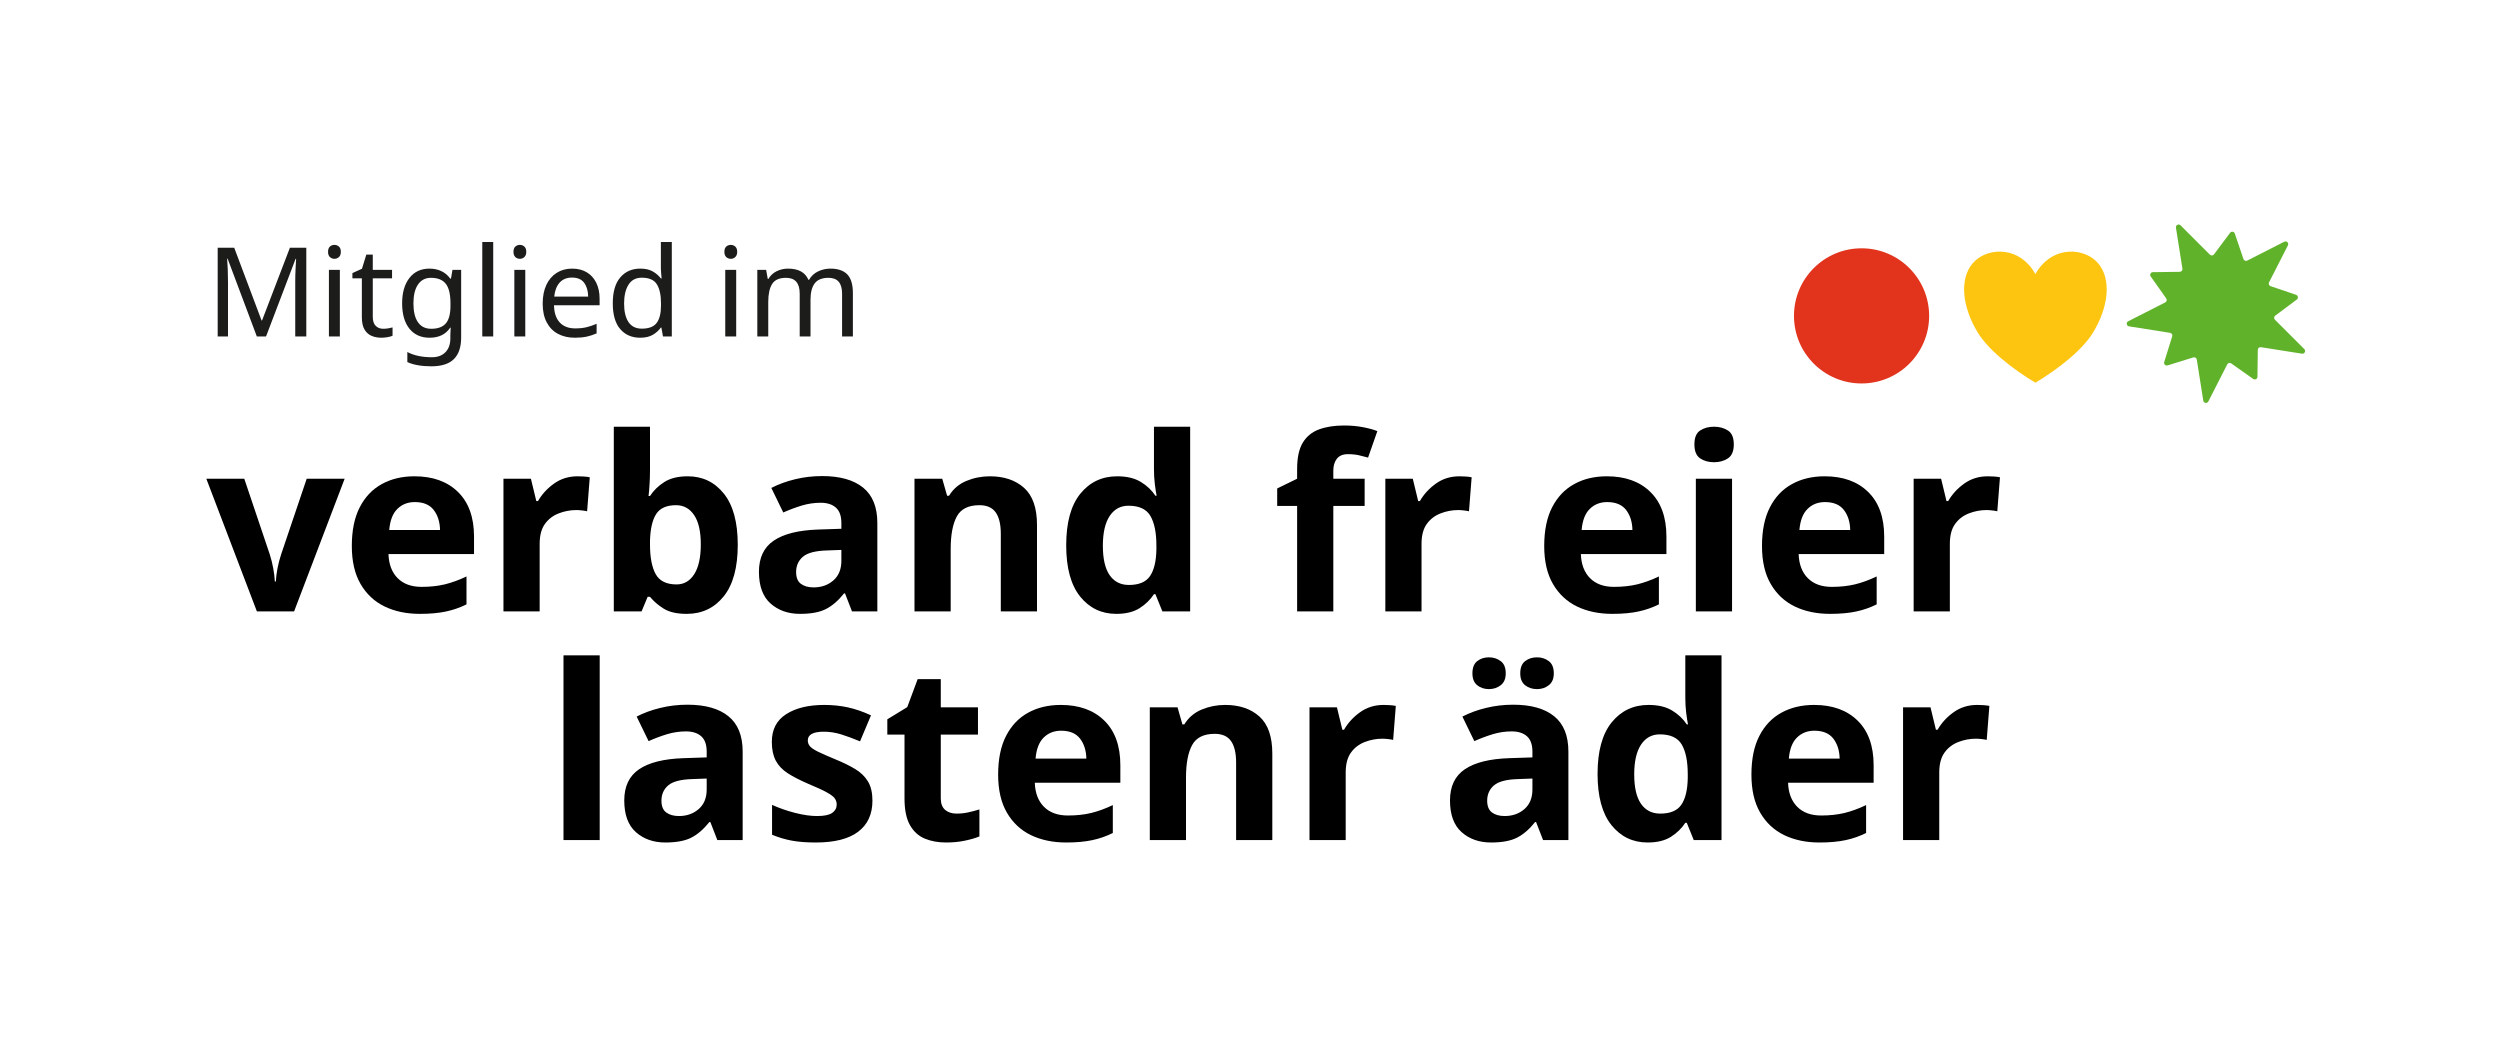
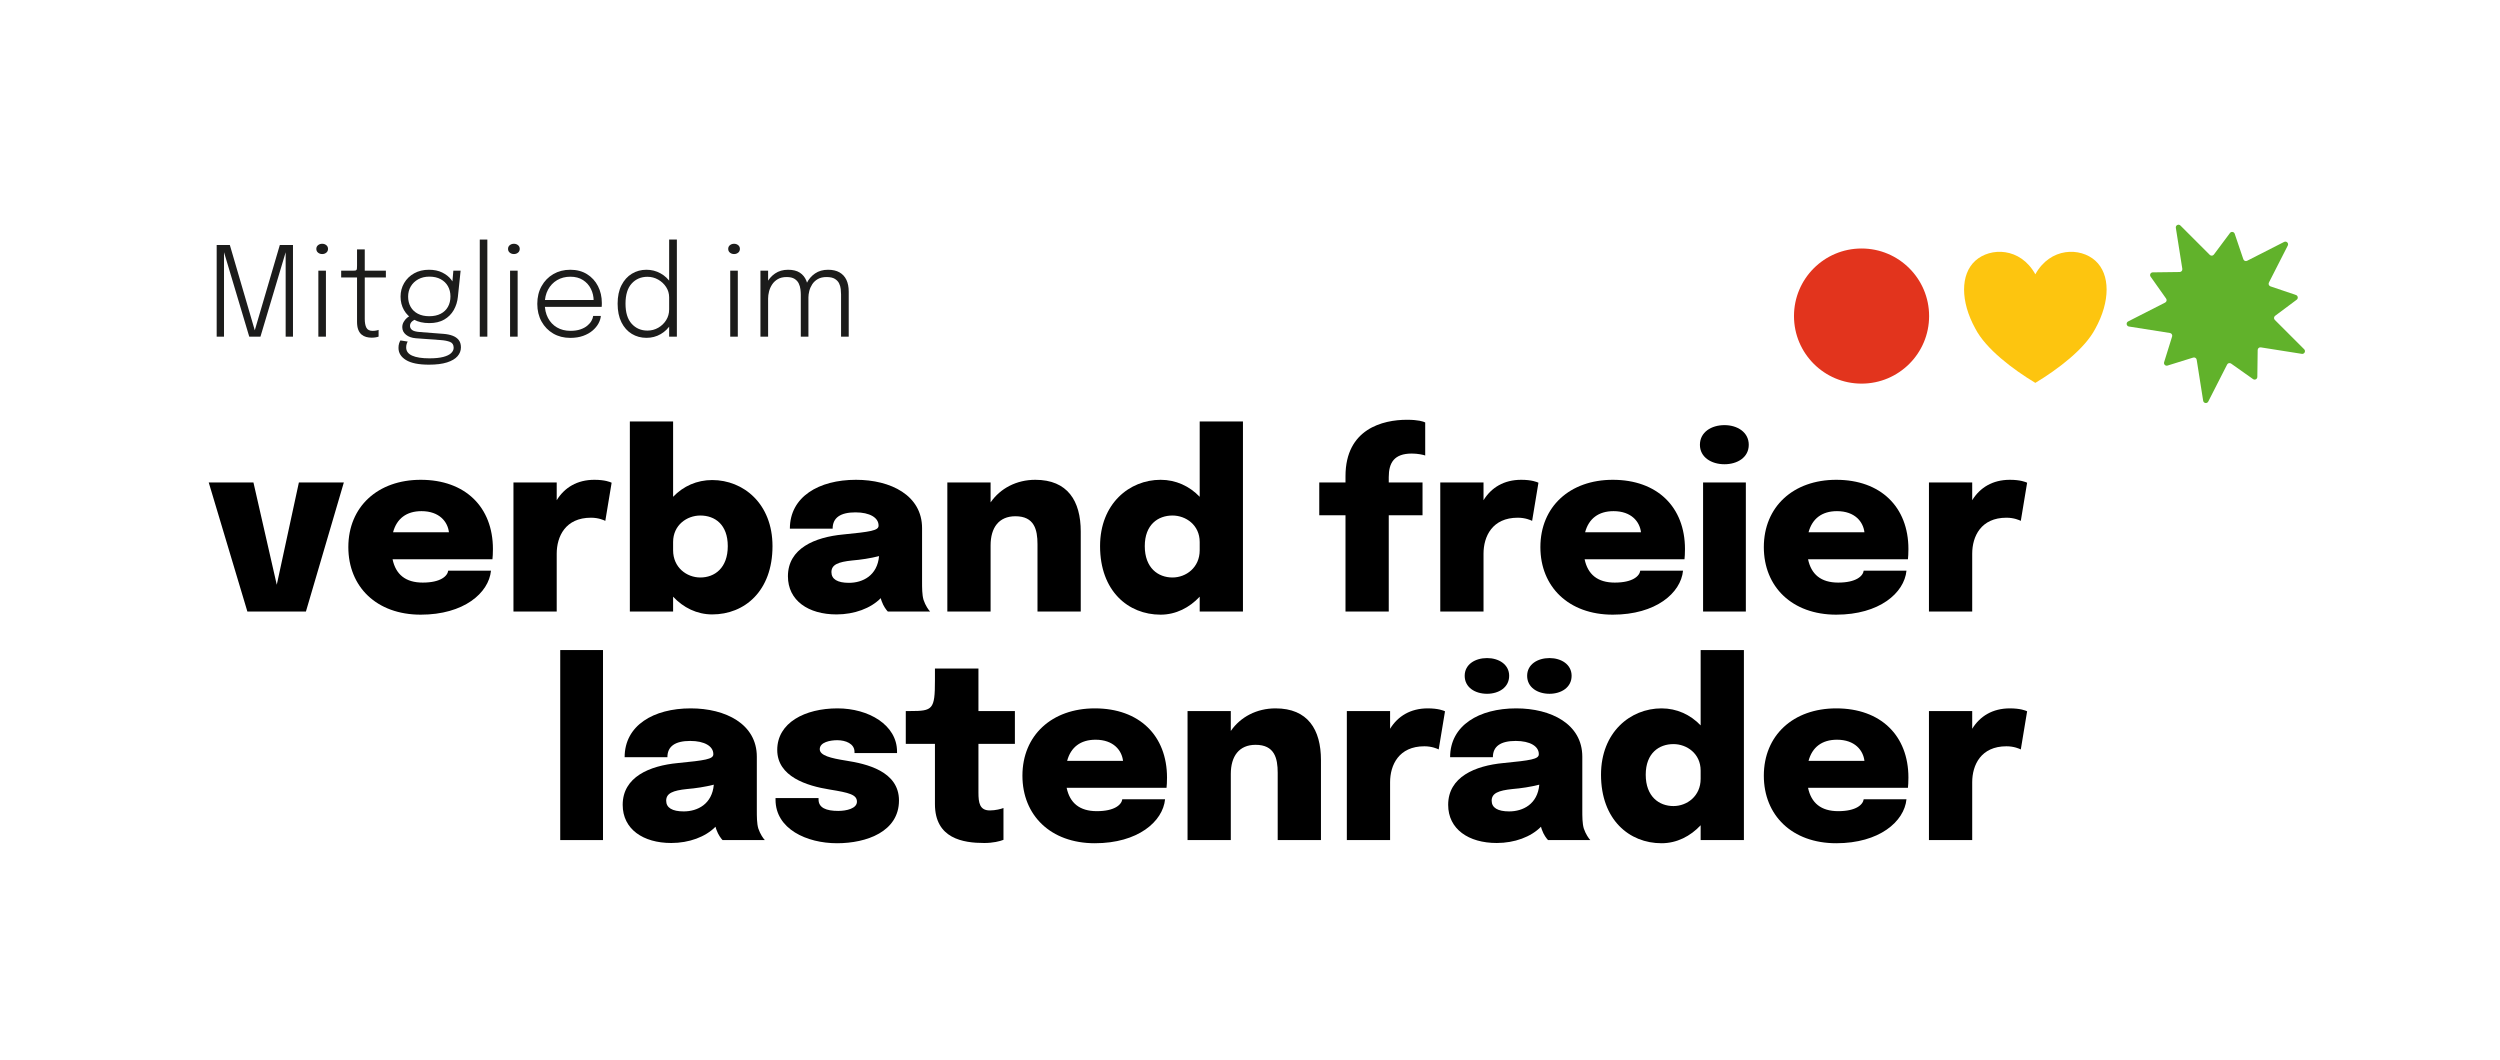
- <svg xmlns="http://www.w3.org/2000/svg" width="100%" height="100%" viewBox="0 0 3461 1466" version="1.1" xml:space="preserve" style="fill-rule:evenodd;clip-rule:evenodd;stroke-linejoin:round;stroke-miterlimit:2;">
-   <rect id="mitglied-verbandfreierlastenräder" x="0.219" y="0.173" width="3460.33" height="1465.83" style="fill:none;" />
-   <g transform="matrix(6.73787,0,0,6.73787,-3294.15,-3564.13)">
-     <text x="531.292px" y="654.595px" style="font-family:'Epilogue-ExtraBold', 'Epilogue';font-weight:800;font-size:49.943px;">v<tspan x="558.936px " y="654.595px ">e</tspan>rband fr<tspan x="803.932px " y="654.595px ">e</tspan>ier</text>
-     <g transform="matrix(49.9432,0,0,49.9432,906.365,701.572)" />
-     <text x="600.788px" y="701.572px" style="font-family:'Epilogue-ExtraBold', 'Epilogue';font-weight:800;font-size:49.943px;">l<tspan x="615.072px 646.736px 674.404px 697.478px " y="701.572px 701.572px 701.572px 701.572px ">aste</tspan>nr<tspan x="784.729px " y="701.572px ">ä</tspan>der</text>
+ <svg xmlns="http://www.w3.org/2000/svg" width="100%" height="100%" viewBox="0 0 3462 1467" version="1.1" xml:space="preserve" style="fill-rule:evenodd;clip-rule:evenodd;stroke-linejoin:round;stroke-miterlimit:2;">
+   <rect id="mitglied-verbandfreierlastenräder" x="0.95" y="0.547" width="3460.33" height="1465.83" style="fill:none;" />
+   <g transform="matrix(6.73787,0,0,6.73787,-3293.42,-3563.76)">
+     <g transform="matrix(49.9432,0,0,49.9432,531.292,654.595)">
+       <path d="M0.564,-0.531l-0.185,-0l-0.091,0.421l-0.096,-0.421l-0.184,-0l0.159,0.531l0.241,-0l0.156,-0.531Z" style="fill-rule:nonzero;" />
+     </g>
+     <g transform="matrix(49.9432,0,0,49.9432,558.936,654.595)">
+       <path d="M0.616,-0.168l-0.176,-0c-0.003,0.022 -0.031,0.049 -0.105,0.049c-0.071,0 -0.111,-0.034 -0.124,-0.096l0.411,0c0.001,-0.008 0.002,-0.024 0.002,-0.042c-0,-0.173 -0.114,-0.285 -0.297,-0.285c-0.177,0 -0.298,0.111 -0.298,0.277c0,0.163 0.116,0.278 0.298,0.278c0.177,-0 0.28,-0.089 0.289,-0.181Zm-0.286,-0.245c0.074,0 0.108,0.044 0.113,0.087l-0.23,-0c0.015,-0.056 0.055,-0.087 0.117,-0.087Z" style="fill-rule:nonzero;" />
+     </g>
+     <g transform="matrix(49.9432,0,0,49.9432,591.524,654.595)">
+       <path d="M0.056,-0l0.178,-0l0,-0.238c0,-0.071 0.036,-0.148 0.141,-0.148c0.031,0 0.053,0.01 0.059,0.013l0.026,-0.157c-0.006,-0.003 -0.028,-0.012 -0.071,-0.012c-0.071,0 -0.123,0.032 -0.155,0.084l0,-0.073l-0.178,-0l-0,0.531Z" style="fill-rule:nonzero;" />
+     </g>
+     <g transform="matrix(49.9432,0,0,49.9432,615.446,654.595)">
+       <path d="M0.056,-0l0.178,-0l0,-0.061c0.042,0.045 0.098,0.073 0.161,0.073c0.133,0 0.248,-0.096 0.248,-0.281c0,-0.175 -0.12,-0.272 -0.248,-0.272c-0.063,-0 -0.119,0.025 -0.161,0.069l0,-0.31l-0.178,0l-0,0.782Zm0.29,-0.395c0.06,-0 0.113,0.037 0.113,0.126c0,0.09 -0.054,0.129 -0.113,0.129c-0.056,0 -0.112,-0.041 -0.112,-0.112l0,-0.034c0,-0.07 0.057,-0.109 0.112,-0.109Z" style="fill-rule:nonzero;" />
+     </g>
+     <g transform="matrix(49.9432,0,0,49.9432,649.033,654.595)">
+       <path d="M0.234,0.012c0.073,-0 0.141,-0.025 0.182,-0.067c0.001,0.004 0.002,0.008 0.004,0.013c0.007,0.02 0.019,0.036 0.025,0.042l0.174,0c-0.006,-0.006 -0.019,-0.024 -0.027,-0.048c-0.006,-0.021 -0.006,-0.048 -0.006,-0.077l-0,-0.218c-0,-0.135 -0.129,-0.199 -0.272,-0.199c-0.153,0 -0.272,0.07 -0.272,0.201l0.176,0c0,-0.045 0.032,-0.067 0.094,-0.067c0.059,-0 0.095,0.022 0.095,0.054l-0,0.001c-0,0.02 -0.034,0.025 -0.146,0.036c-0.116,0.011 -0.227,0.057 -0.227,0.172c0,0.1 0.084,0.157 0.2,0.157Zm0.051,-0.13c-0.047,-0 -0.072,-0.015 -0.072,-0.044c0,-0.031 0.028,-0.042 0.085,-0.048c0.036,-0.003 0.076,-0.009 0.111,-0.018c-0.007,0.08 -0.067,0.11 -0.124,0.11Z" style="fill-rule:nonzero;" />
+     </g>
+     <g transform="matrix(49.9432,0,0,49.9432,680.697,654.595)">
+       <path d="M0.056,-0l0.178,-0l-0,-0.272c-0,-0.073 0.034,-0.12 0.102,-0.12c0.078,-0 0.091,0.055 0.091,0.115l0,0.277l0.178,-0l0,-0.329c0,-0.126 -0.054,-0.213 -0.187,-0.213c-0.077,0 -0.144,0.035 -0.184,0.093l-0,-0.082l-0.178,-0l-0,0.531Z" style="fill-rule:nonzero;" />
+     </g>
+     <g transform="matrix(49.9432,0,0,49.9432,713.435,654.595)">
+       <path d="M0.278,0.013c0.063,-0 0.119,-0.029 0.161,-0.074l-0,0.061l0.178,-0l0,-0.782l-0.178,0l-0,0.31c-0.042,-0.044 -0.098,-0.07 -0.161,-0.07c-0.128,0 -0.249,0.098 -0.249,0.273c0,0.185 0.116,0.282 0.249,0.282Zm0.049,-0.153c-0.059,0 -0.114,-0.039 -0.114,-0.129c0,-0.089 0.055,-0.126 0.114,-0.126c0.055,-0 0.112,0.039 0.112,0.109l-0,0.034c-0,0.071 -0.056,0.112 -0.112,0.112Z" style="fill-rule:nonzero;" />
+     </g>
+     <g transform="matrix(49.9432,0,0,49.9432,759.383,654.595)">
+       <path d="M0.119,-0l0.178,-0l0,-0.396l0.139,-0l-0,-0.135l-0.139,-0l0,-0.022c0,-0.059 0.022,-0.097 0.095,-0.097c0.024,0 0.047,0.005 0.055,0.008l0,-0.136c-0.008,-0.004 -0.028,-0.011 -0.075,-0.011c-0.099,0 -0.253,0.037 -0.253,0.232l0,0.026l-0.108,-0l-0,0.135l0.108,-0l0,0.396Z" style="fill-rule:nonzero;" />
+     </g>
+     <g transform="matrix(49.9432,0,0,49.9432,782.007,654.595)">
+       <path d="M0.056,-0l0.178,-0l0,-0.238c0,-0.071 0.036,-0.148 0.141,-0.148c0.031,0 0.053,0.01 0.059,0.013l0.026,-0.157c-0.006,-0.003 -0.028,-0.012 -0.071,-0.012c-0.071,0 -0.123,0.032 -0.155,0.084l0,-0.073l-0.178,-0l-0,0.531Z" style="fill-rule:nonzero;" />
+     </g>
+     <g transform="matrix(49.9432,0,0,49.9432,803.932,654.595)">
+       <path d="M0.616,-0.168l-0.176,-0c-0.003,0.022 -0.031,0.049 -0.105,0.049c-0.071,0 -0.111,-0.034 -0.124,-0.096l0.411,0c0.001,-0.008 0.002,-0.024 0.002,-0.042c-0,-0.173 -0.114,-0.285 -0.297,-0.285c-0.177,0 -0.298,0.111 -0.298,0.277c0,0.163 0.116,0.278 0.298,0.278c0.177,-0 0.28,-0.089 0.289,-0.181Zm-0.286,-0.245c0.074,0 0.108,0.044 0.113,0.087l-0.23,-0c0.015,-0.056 0.055,-0.087 0.117,-0.087Z" style="fill-rule:nonzero;" />
+     </g>
+     <g transform="matrix(49.9432,0,0,49.9432,836.52,654.595)">
+       <path d="M0.134,-0.606c0.053,0 0.1,-0.028 0.1,-0.08c0,-0.052 -0.047,-0.081 -0.1,-0.081c-0.054,0 -0.101,0.029 -0.101,0.081c0,0.051 0.047,0.08 0.101,0.08Zm-0.088,0.606l0.176,-0l0,-0.531l-0.176,-0l-0,0.531Z" style="fill-rule:nonzero;" />
+     </g>
+     <g transform="matrix(49.9432,0,0,49.9432,849.855,654.595)">
+       <path d="M0.616,-0.168l-0.176,-0c-0.003,0.022 -0.031,0.049 -0.105,0.049c-0.071,0 -0.111,-0.034 -0.124,-0.096l0.411,0c0.001,-0.008 0.002,-0.024 0.002,-0.042c-0,-0.173 -0.114,-0.285 -0.297,-0.285c-0.177,0 -0.298,0.111 -0.298,0.277c0,0.163 0.116,0.278 0.298,0.278c0.177,-0 0.28,-0.089 0.289,-0.181Zm-0.286,-0.245c0.074,0 0.108,0.044 0.113,0.087l-0.23,-0c0.015,-0.056 0.055,-0.087 0.117,-0.087Z" style="fill-rule:nonzero;" />
+     </g>
+     <g transform="matrix(49.9432,0,0,49.9432,882.443,654.595)">
+       <path d="M0.056,-0l0.178,-0l0,-0.238c0,-0.071 0.036,-0.148 0.141,-0.148c0.031,0 0.053,0.01 0.059,0.013l0.026,-0.157c-0.006,-0.003 -0.028,-0.012 -0.071,-0.012c-0.071,0 -0.123,0.032 -0.155,0.084l0,-0.073l-0.178,-0l-0,0.531Z" style="fill-rule:nonzero;" />
+     </g>
+     <g transform="matrix(49.9432,0,0,49.9432,600.788,701.572)">
+       <rect x="0.063" y="-0.782" width="0.176" height="0.782" style="fill-rule:nonzero;" />
+     </g>
+     <g transform="matrix(49.9432,0,0,49.9432,615.072,701.572)">
+       <path d="M0.234,0.012c0.073,-0 0.141,-0.025 0.182,-0.067c0.001,0.004 0.002,0.008 0.004,0.013c0.007,0.02 0.019,0.036 0.025,0.042l0.174,0c-0.006,-0.006 -0.019,-0.024 -0.027,-0.048c-0.006,-0.021 -0.006,-0.048 -0.006,-0.077l-0,-0.218c-0,-0.135 -0.129,-0.199 -0.272,-0.199c-0.153,0 -0.272,0.07 -0.272,0.201l0.176,0c0,-0.045 0.032,-0.067 0.094,-0.067c0.059,-0 0.095,0.022 0.095,0.054l-0,0.001c-0,0.02 -0.034,0.025 -0.146,0.036c-0.116,0.011 -0.227,0.057 -0.227,0.172c0,0.1 0.084,0.157 0.2,0.157Zm0.051,-0.13c-0.047,-0 -0.072,-0.015 -0.072,-0.044c0,-0.031 0.028,-0.042 0.085,-0.048c0.036,-0.003 0.076,-0.009 0.111,-0.018c-0.007,0.08 -0.067,0.11 -0.124,0.11Z" style="fill-rule:nonzero;" />
+     </g>
+     <g transform="matrix(49.9432,0,0,49.9432,646.736,701.572)">
+       <path d="M0.282,0.013c0.122,-0 0.255,-0.048 0.255,-0.176c-0,-0.121 -0.135,-0.151 -0.218,-0.164c-0.063,-0.01 -0.108,-0.021 -0.108,-0.047c-0,-0.029 0.043,-0.037 0.072,-0.037c0.034,-0 0.071,0.014 0.071,0.048l0,0.005l0.175,0l0,-0.006c0,-0.11 -0.117,-0.178 -0.245,-0.178c-0.134,0 -0.248,0.059 -0.248,0.171c0,0.11 0.122,0.148 0.216,0.163c0.08,0.013 0.112,0.021 0.112,0.05c0,0.028 -0.043,0.038 -0.077,0.038c-0.05,0 -0.081,-0.013 -0.081,-0.047l0,-0.006l-0.177,0l0,0.007c0,0.12 0.128,0.179 0.253,0.179Z" style="fill-rule:nonzero;" />
+     </g>
+     <g transform="matrix(49.9432,0,0,49.9432,674.404,701.572)">
+       <path d="M0.334,0.012c0.036,0 0.064,-0.007 0.079,-0.013l-0,-0.131c-0.01,0.004 -0.033,0.01 -0.056,0.01c-0.042,-0 -0.047,-0.031 -0.047,-0.074l0,-0.2l0.15,-0l0,-0.135l-0.15,-0l0,-0.175l-0.179,0l0,0.049c0,0.12 -0.009,0.126 -0.102,0.126l-0.018,-0l-0,0.135l0.12,-0l0,0.248c0,0.142 0.116,0.16 0.203,0.16Z" style="fill-rule:nonzero;" />
+     </g>
+     <g transform="matrix(49.9432,0,0,49.9432,697.478,701.572)">
+       <path d="M0.616,-0.168l-0.176,-0c-0.003,0.022 -0.031,0.049 -0.105,0.049c-0.071,0 -0.111,-0.034 -0.124,-0.096l0.411,0c0.001,-0.008 0.002,-0.024 0.002,-0.042c-0,-0.173 -0.114,-0.285 -0.297,-0.285c-0.177,0 -0.298,0.111 -0.298,0.277c0,0.163 0.116,0.278 0.298,0.278c0.177,-0 0.28,-0.089 0.289,-0.181Zm-0.286,-0.245c0.074,0 0.108,0.044 0.113,0.087l-0.23,-0c0.015,-0.056 0.055,-0.087 0.117,-0.087Z" style="fill-rule:nonzero;" />
+     </g>
+     <g transform="matrix(49.9432,0,0,49.9432,730.066,701.572)">
+       <path d="M0.056,-0l0.178,-0l-0,-0.272c-0,-0.073 0.034,-0.12 0.102,-0.12c0.078,-0 0.091,0.055 0.091,0.115l0,0.277l0.178,-0l0,-0.329c0,-0.126 -0.054,-0.213 -0.187,-0.213c-0.077,0 -0.144,0.035 -0.184,0.093l-0,-0.082l-0.178,-0l-0,0.531Z" style="fill-rule:nonzero;" />
+     </g>
+     <g transform="matrix(49.9432,0,0,49.9432,762.804,701.572)">
+       <path d="M0.056,-0l0.178,-0l0,-0.238c0,-0.071 0.036,-0.148 0.141,-0.148c0.031,0 0.053,0.01 0.059,0.013l0.026,-0.157c-0.006,-0.003 -0.028,-0.012 -0.071,-0.012c-0.071,0 -0.123,0.032 -0.155,0.084l0,-0.073l-0.178,-0l-0,0.531Z" style="fill-rule:nonzero;" />
+     </g>
+     <g transform="matrix(49.9432,0,0,49.9432,784.729,701.572)">
+       <path d="M0.194,-0.602c0.048,0 0.091,-0.026 0.091,-0.074c0,-0.047 -0.043,-0.073 -0.091,-0.073c-0.049,-0 -0.092,0.026 -0.092,0.073c0,0.048 0.043,0.074 0.092,0.074Zm0.257,0c0.048,0 0.091,-0.026 0.091,-0.074c0,-0.047 -0.043,-0.073 -0.091,-0.073c-0.049,-0 -0.092,0.026 -0.092,0.073c0,0.048 0.043,0.074 0.092,0.074Zm-0.217,0.614c0.073,-0 0.141,-0.025 0.182,-0.067c0.001,0.004 0.002,0.008 0.004,0.013c0.007,0.02 0.019,0.036 0.025,0.042l0.174,-0c-0.006,-0.006 -0.019,-0.024 -0.027,-0.048c-0.006,-0.021 -0.006,-0.048 -0.006,-0.077l-0,-0.218c-0,-0.135 -0.129,-0.199 -0.272,-0.199c-0.153,0 -0.272,0.07 -0.272,0.201l0.176,0c0,-0.045 0.032,-0.067 0.094,-0.067c0.059,-0 0.095,0.022 0.095,0.054l-0,0.001c-0,0.02 -0.034,0.025 -0.146,0.036c-0.116,0.011 -0.227,0.057 -0.227,0.172c0,0.1 0.084,0.157 0.2,0.157Zm0.051,-0.13c-0.047,-0 -0.072,-0.015 -0.072,-0.044c0,-0.031 0.028,-0.042 0.085,-0.048c0.036,-0.003 0.076,-0.009 0.111,-0.018c-0.007,0.08 -0.067,0.11 -0.124,0.11Z" style="fill-rule:nonzero;" />
+     </g>
+     <g transform="matrix(49.9432,0,0,49.9432,816.393,701.572)">
+       <path d="M0.278,0.013c0.063,-0 0.119,-0.029 0.161,-0.074l-0,0.061l0.178,-0l0,-0.782l-0.178,0l-0,0.31c-0.042,-0.044 -0.098,-0.07 -0.161,-0.07c-0.128,0 -0.249,0.098 -0.249,0.273c0,0.185 0.116,0.282 0.249,0.282Zm0.049,-0.153c-0.059,0 -0.114,-0.039 -0.114,-0.129c0,-0.089 0.055,-0.126 0.114,-0.126c0.055,-0 0.112,0.039 0.112,0.109l-0,0.034c-0,0.071 -0.056,0.112 -0.112,0.112Z" style="fill-rule:nonzero;" />
+     </g>
+     <g transform="matrix(49.9432,0,0,49.9432,849.855,701.572)">
+       <path d="M0.616,-0.168l-0.176,-0c-0.003,0.022 -0.031,0.049 -0.105,0.049c-0.071,0 -0.111,-0.034 -0.124,-0.096l0.411,0c0.001,-0.008 0.002,-0.024 0.002,-0.042c-0,-0.173 -0.114,-0.285 -0.297,-0.285c-0.177,0 -0.298,0.111 -0.298,0.277c0,0.163 0.116,0.278 0.298,0.278c0.177,-0 0.28,-0.089 0.289,-0.181Zm-0.286,-0.245c0.074,0 0.108,0.044 0.113,0.087l-0.23,-0c0.015,-0.056 0.055,-0.087 0.117,-0.087Z" style="fill-rule:nonzero;" />
+     </g>
+     <g transform="matrix(49.9432,0,0,49.9432,882.443,701.572)">
+       <path d="M0.056,-0l0.178,-0l0,-0.238c0,-0.071 0.036,-0.148 0.141,-0.148c0.031,0 0.053,0.01 0.059,0.013l0.026,-0.157c-0.006,-0.003 -0.028,-0.012 -0.071,-0.012c-0.071,0 -0.123,0.032 -0.155,0.084l0,-0.073l-0.178,-0l-0,0.531Z" style="fill-rule:nonzero;" />
+     </g>
  </g>
  <g>
-     <path d="M2670.7,437.303c-0,-51.672 -41.889,-93.561 -93.561,-93.561c-51.667,-0 -93.557,41.889 -93.557,93.561c0,51.671 41.89,93.56 93.557,93.56c51.672,0 93.561,-41.889 93.561,-93.56" style="fill:#e2341d;" />
-     <path d="M2817.81,379.474c20.777,-37.593 62.333,-37.593 83.111,-18.797c20.778,18.797 20.778,56.391 -0,93.984c-14.545,28.195 -51.945,56.39 -83.111,75.187c-31.167,-18.797 -68.566,-46.992 -83.111,-75.187c-20.778,-37.593 -20.778,-75.187 0,-93.984c20.778,-18.796 62.333,-18.796 83.111,18.797Z" style="fill:#fdc50f;" />
-     <path d="M3167.38,339.671l-26.124,51.249c-1.038,2.038 -0.028,4.518 2.135,5.253l35.286,11.953c2.857,0.967 3.457,4.75 1.038,6.555l-29.875,22.3c-1.833,1.364 -2.024,4.039 -0.41,5.653l40.655,40.656c2.569,2.568 0.349,6.918 -3.233,6.351l-56.809,-8.975c-2.257,-0.359 -4.304,1.367 -4.337,3.652l-0.488,37.273c-0.038,3.014 -3.448,4.75 -5.914,3.01l-30.419,-21.51c-1.861,-1.321 -4.467,-0.679 -5.504,1.359l-26.125,51.254c-1.652,3.234 -6.477,2.466 -7.044,-1.121l-8.975,-56.791c-0.358,-2.257 -2.634,-3.676 -4.816,-2.996l-35.588,11.073c-2.885,0.898 -5.593,-1.81 -4.695,-4.694l11.074,-35.584c0.679,-2.182 -0.735,-4.462 -2.992,-4.816l-56.795,-8.979c-3.587,-0.563 -4.355,-5.393 -1.122,-7.04l51.259,-26.129c2.033,-1.038 2.675,-3.639 1.354,-5.504l-21.505,-30.42c-1.744,-2.466 -0.009,-5.876 3.011,-5.913l37.272,-0.489c2.28,-0.028 4.006,-2.08 3.653,-4.336l-8.98,-56.805c-0.568,-3.587 3.787,-5.802 6.351,-3.233l40.655,40.65c1.619,1.619 4.29,1.424 5.658,-0.405l22.295,-29.879c1.81,-2.42 5.588,-1.819 6.556,1.042l11.953,35.281c0.735,2.164 3.219,3.173 5.257,2.136l51.245,-26.12c3.238,-1.652 6.69,1.805 5.043,5.039" style="fill:#61b22b;" />
+     <path d="M2671.43,437.676c-0,-51.671 -41.89,-93.56 -93.561,-93.56c-51.668,-0 -93.557,41.889 -93.557,93.56c0,51.672 41.889,93.561 93.557,93.561c51.671,0 93.561,-41.889 93.561,-93.561" style="fill:#e2341d;" />
+     <path d="M2818.54,379.848c20.777,-37.594 62.333,-37.594 83.11,-18.797c20.779,18.797 20.779,56.39 0,93.984c-14.544,28.195 -51.944,56.39 -83.11,75.187c-31.167,-18.797 -68.567,-46.992 -83.111,-75.187c-20.778,-37.594 -20.778,-75.187 -0,-93.984c20.778,-18.797 62.333,-18.797 83.111,18.797Z" style="fill:#fdc50f;" />
+     <path d="M3168.11,340.044l-26.125,51.25c-1.037,2.038 -0.028,4.518 2.136,5.253l35.286,11.952c2.857,0.968 3.457,4.751 1.037,6.556l-29.874,22.3c-1.834,1.364 -2.024,4.039 -0.41,5.653l40.655,40.656c2.569,2.568 0.349,6.918 -3.233,6.35l-56.81,-8.975c-2.256,-0.358 -4.303,1.368 -4.336,3.653l-0.488,37.272c-0.038,3.015 -3.448,4.751 -5.914,3.011l-30.419,-21.51c-1.861,-1.321 -4.467,-0.679 -5.504,1.359l-26.125,51.254c-1.652,3.233 -6.477,2.466 -7.044,-1.121l-8.975,-56.791c-0.359,-2.257 -2.634,-3.676 -4.816,-2.996l-35.588,11.073c-2.885,0.898 -5.593,-1.81 -4.695,-4.695l11.074,-35.583c0.679,-2.182 -0.736,-4.462 -2.992,-4.816l-56.795,-8.98c-3.588,-0.562 -4.355,-5.392 -1.122,-7.039l51.259,-26.129c2.033,-1.038 2.675,-3.639 1.354,-5.505l-21.505,-30.419c-1.745,-2.466 -0.009,-5.876 3.01,-5.913l37.273,-0.489c2.28,-0.028 4.006,-2.08 3.652,-4.336l-8.979,-56.805c-0.568,-3.587 3.787,-5.802 6.351,-3.233l40.655,40.65c1.619,1.619 4.29,1.424 5.657,-0.405l22.296,-29.879c1.81,-2.42 5.588,-1.819 6.556,1.042l11.952,35.281c0.736,2.164 3.22,3.173 5.258,2.136l51.245,-26.12c3.238,-1.652 6.69,1.805 5.043,5.038" style="fill:#61b22b;" />
  </g>
-   <g transform="matrix(172.056,0,0,172.056,1189.95,465.832)" />
-   <text x="284.671px" y="465.832px" style="font-family:'EpilogueRoman-Light', 'Epilogue';font-size:172.056px;fill:#1c1c1b;">Mitglied im</text>
+   <path d="M387.489,339.314l18.238,0l0,126.892l-10.151,-0l-0,-118.375l0.4,0.144l-35.299,118.231l-15.514,-0l-35.357,-118.289l0.4,-0.144l0,118.433l-10.151,-0l-0,-126.892l18.239,0l34.698,118.691l-0.344,-0l34.841,-118.691Z" style="fill:#1c1c1b;fill-rule:nonzero;" />
+   <path d="M440.855,466.206l-0,-91.362l10.495,-0l0,91.362l-10.495,-0Zm5.333,-114.389c-2.217,-0 -4.129,-0.65 -5.735,-1.95c-1.606,-1.3 -2.409,-3.04 -2.409,-5.219c0,-2.122 0.803,-3.833 2.409,-5.133c1.606,-1.3 3.518,-1.95 5.735,-1.95c2.199,0 4.091,0.65 5.678,1.95c1.587,1.3 2.381,3.011 2.381,5.133c-0,2.179 -0.794,3.919 -2.381,5.219c-1.587,1.3 -3.479,1.95 -5.678,1.95Z" style="fill:#1c1c1b;fill-rule:nonzero;" />
+   <path d="M514.639,467.61c-2.581,0 -5.086,-0.324 -7.514,-0.974c-2.428,-0.65 -4.598,-1.783 -6.51,-3.398c-1.911,-1.616 -3.422,-3.858 -4.53,-6.725c-1.109,-2.868 -1.663,-6.519 -1.663,-10.954l0,-61.31l-21.967,0l0,-9.405l15.773,-0c1.51,-0 2.69,-0.053 3.541,-0.158c0.851,-0.105 1.463,-0.387 1.836,-0.846c0.373,-0.459 0.602,-1.176 0.688,-2.151c0.086,-0.975 0.129,-2.342 0.129,-4.1l0,-22.225l10.696,0l-0,29.48l29.249,-0l0,9.405l-29.249,0l-0,57.411c-0,5.199 0.755,9.252 2.265,12.158c1.511,2.906 4.388,4.359 8.632,4.359c1.625,-0 3.216,-0.139 4.774,-0.416c1.558,-0.277 2.72,-0.598 3.485,-0.961l-0,9.32c-0.938,0.401 -2.271,0.75 -4.001,1.046c-1.73,0.296 -3.608,0.444 -5.634,0.444Z" style="fill:#1c1c1b;fill-rule:nonzero;" />
+   <path d="M614.287,462.334c4.703,0.363 8.857,1.224 12.46,2.581c3.604,1.358 6.429,3.342 8.474,5.951c2.046,2.61 3.068,5.998 3.068,10.165c0,4.55 -1.572,8.637 -4.717,12.259c-3.145,3.623 -7.987,6.481 -14.525,8.574c-6.538,2.094 -14.883,3.14 -25.034,3.14c-14.146,0 -24.713,-2.126 -31.701,-6.38c-6.987,-4.253 -10.481,-9.85 -10.481,-16.789c0,-2.372 0.277,-4.432 0.831,-6.181c0.555,-1.749 1.166,-3.159 1.836,-4.229l10.123,1.577c-0.497,0.727 -0.98,1.802 -1.448,3.226c-0.469,1.424 -0.703,3.082 -0.703,4.975c0,5.085 2.777,8.861 8.33,11.327c5.554,2.466 13.511,3.7 23.873,3.7c7.838,-0 14.219,-0.646 19.141,-1.936c4.923,-1.29 8.555,-3.049 10.897,-5.277c2.342,-2.227 3.513,-4.698 3.513,-7.412c0,-4.111 -1.678,-6.821 -5.033,-8.13c-3.355,-1.309 -7.527,-2.146 -12.517,-2.509l-34.813,-2.552c-5.62,-0.44 -10.156,-2.055 -13.606,-4.846c-3.451,-2.791 -5.176,-6.29 -5.176,-10.496c-0,-2.619 0.645,-5.046 1.935,-7.283c1.291,-2.237 2.806,-4.101 4.546,-5.592c1.74,-1.491 3.307,-2.39 4.702,-2.696l8.517,4.101c-1.567,0.286 -3.46,1.319 -5.678,3.097c-2.218,1.778 -3.327,3.957 -3.327,6.538c0,2.294 0.952,4.191 2.854,5.692c1.903,1.5 5.406,2.451 10.51,2.853l33.149,2.552Zm13.507,-87.49l10.065,-0l-3.785,36.246c-0.688,6.749 -2.614,12.871 -5.778,18.368c-3.164,5.496 -7.551,9.864 -13.162,13.105c-5.611,3.24 -12.48,4.86 -20.605,4.86c-8.431,0 -15.614,-1.625 -21.55,-4.875c-5.936,-3.25 -10.467,-7.647 -13.592,-13.191c-3.126,-5.544 -4.689,-11.728 -4.689,-18.553c0,-6.921 1.654,-13.201 4.962,-18.841c3.307,-5.639 7.919,-10.117 13.836,-13.434c5.917,-3.317 12.746,-4.976 20.489,-4.976c7.169,0 13.334,1.291 18.496,3.872c5.162,2.581 9.215,5.764 12.159,9.549c2.944,3.785 4.626,7.504 5.046,11.155l-3.899,0l2.007,-23.285Zm-33.321,63.058c6.155,0 11.417,-1.132 15.785,-3.398c4.368,-2.265 7.714,-5.453 10.037,-9.563c2.322,-4.11 3.484,-8.937 3.484,-14.481c-0,-5.315 -1.166,-10.033 -3.498,-14.152c-2.333,-4.12 -5.678,-7.355 -10.037,-9.706c-4.359,-2.352 -9.578,-3.528 -15.657,-3.528c-5.811,0 -10.93,1.209 -15.356,3.628c-4.426,2.418 -7.877,5.706 -10.352,9.864c-2.476,4.158 -3.714,8.885 -3.714,14.18c0,5.391 1.166,10.127 3.499,14.209c2.332,4.082 5.682,7.26 10.051,9.535c4.368,2.275 9.621,3.412 15.758,3.412Z" style="fill:#1c1c1b;fill-rule:nonzero;" />
+   <rect x="664.384" y="331.744" width="10.495" height="134.462" style="fill:#1c1c1b;fill-rule:nonzero;" />
+   <path d="M706.338,466.206l-0,-91.362l10.495,-0l-0,91.362l-10.495,-0Zm5.333,-114.389c-2.218,-0 -4.13,-0.65 -5.735,-1.95c-1.606,-1.3 -2.409,-3.04 -2.409,-5.219c-0,-2.122 0.803,-3.833 2.409,-5.133c1.605,-1.3 3.517,-1.95 5.735,-1.95c2.198,0 4.091,0.65 5.678,1.95c1.587,1.3 2.381,3.011 2.381,5.133c-0,2.179 -0.794,3.919 -2.381,5.219c-1.587,1.3 -3.48,1.95 -5.678,1.95Z" style="fill:#1c1c1b;fill-rule:nonzero;" />
+   <path d="M750.212,424.97l-0,-9.521l73.984,0l-2.093,2.925l0,-1.72c0,-5.927 -1.257,-11.432 -3.771,-16.518c-2.514,-5.085 -6.17,-9.181 -10.969,-12.288c-4.798,-3.106 -10.638,-4.659 -17.52,-4.659c-6.96,-0 -13.106,1.591 -18.44,4.774c-5.334,3.183 -9.501,7.575 -12.502,13.177c-3.001,5.601 -4.502,12.082 -4.502,19.443c0,7.493 1.482,14.06 4.445,19.699c2.963,5.64 7.116,10.028 12.459,13.163c5.343,3.135 11.552,4.702 18.626,4.702c5.256,0 9.82,-0.654 13.692,-1.964c3.871,-1.309 7.078,-3.02 9.621,-5.132c2.542,-2.113 4.483,-4.359 5.821,-6.739c1.339,-2.381 2.123,-4.641 2.352,-6.782l10.638,0c-0.267,3.384 -1.361,6.849 -3.283,10.395c-1.921,3.546 -4.645,6.829 -8.172,9.85c-3.527,3.021 -7.877,5.463 -13.048,7.327c-5.172,1.864 -11.141,2.796 -17.909,2.796c-8.851,0 -16.699,-2.003 -23.543,-6.008c-6.844,-4.005 -12.23,-9.549 -16.159,-16.632c-3.929,-7.083 -5.893,-15.232 -5.893,-24.447c0,-9.291 1.974,-17.478 5.922,-24.561c3.948,-7.083 9.363,-12.636 16.245,-16.66c6.882,-4.025 14.72,-6.037 23.514,-6.037c8.928,0 16.661,2.041 23.199,6.123c6.539,4.081 11.59,9.601 15.155,16.56c3.566,6.959 5.348,14.759 5.348,23.4c0,0.746 -0.019,1.702 -0.057,2.867c-0.038,1.166 -0.095,1.989 -0.171,2.467l-82.989,0Z" style="fill:#1c1c1b;fill-rule:nonzero;" />
+   <path d="M895.198,467.84c-7.475,0 -14.233,-1.825 -20.274,-5.477c-6.041,-3.651 -10.826,-9.004 -14.353,-16.058c-3.527,-7.054 -5.291,-15.648 -5.291,-25.78c0,-10.018 1.783,-18.525 5.349,-25.522c3.566,-6.997 8.369,-12.321 14.41,-15.973c6.04,-3.651 12.76,-5.477 20.159,-5.477c6.996,0 13.482,1.654 19.457,4.961c5.974,3.307 10.773,7.819 14.395,13.536c3.623,5.716 5.434,12.206 5.434,19.47l0,1.204l-7.857,0.173l0,-1.147c0,-5.219 -1.395,-9.975 -4.187,-14.267c-2.791,-4.292 -6.471,-7.728 -11.04,-10.309c-4.569,-2.581 -9.511,-3.871 -14.826,-3.871c-8.87,-0 -16.149,3.121 -21.836,9.363c-5.688,6.242 -8.532,15.528 -8.532,27.859c0,12.292 2.853,21.578 8.56,27.858c5.706,6.28 12.976,9.42 21.808,9.42c5.43,0 10.419,-1.309 14.97,-3.928c4.55,-2.619 8.201,-6.137 10.954,-10.553c2.753,-4.416 4.129,-9.348 4.129,-14.797l7.857,0.172c0,7.399 -1.778,14.056 -5.334,19.973c-3.555,5.917 -8.301,10.591 -14.237,14.023c-5.936,3.431 -12.508,5.147 -19.715,5.147Zm31.429,-1.634l0,-134.462l10.696,-0l0,134.462l-10.696,-0Z" style="fill:#1c1c1b;fill-rule:nonzero;" />
+   <path d="M1011.22,466.206l0,-91.362l10.496,-0l-0,91.362l-10.496,-0Zm5.334,-114.389c-2.218,-0 -4.13,-0.65 -5.736,-1.95c-1.606,-1.3 -2.408,-3.04 -2.408,-5.219c-0,-2.122 0.802,-3.833 2.408,-5.133c1.606,-1.3 3.518,-1.95 5.736,-1.95c2.198,0 4.091,0.65 5.678,1.95c1.587,1.3 2.38,3.011 2.38,5.133c0,2.179 -0.793,3.919 -2.38,5.219c-1.587,1.3 -3.48,1.95 -5.678,1.95Z" style="fill:#1c1c1b;fill-rule:nonzero;" />
+   <path d="M1108.95,466.206l0,-58.069c0,-2.237 -0.167,-4.751 -0.502,-7.542c-0.335,-2.791 -1.118,-5.472 -2.352,-8.043c-1.233,-2.572 -3.173,-4.699 -5.821,-6.381c-2.647,-1.682 -6.303,-2.523 -10.967,-2.523c-4.838,0 -8.896,0.961 -12.174,2.882c-3.279,1.92 -5.912,4.396 -7.9,7.426c-1.988,3.03 -3.412,6.266 -4.272,9.707c-0.861,3.441 -1.291,6.682 -1.291,9.721l-6.309,-2.494c-0,-6.577 1.376,-12.699 4.129,-18.367c2.753,-5.668 6.667,-10.247 11.743,-13.736c5.075,-3.489 11.093,-5.234 18.052,-5.234c6.729,0 12.158,1.339 16.288,4.015c4.129,2.676 7.15,6.409 9.062,11.198c1.911,4.789 2.867,10.385 2.867,16.79l0,60.65l-10.553,-0Zm-55.89,-0l0,-91.362l10.611,-0l0,91.362l-10.611,-0Zm111.636,-0l0,-58.499c0,-2.161 -0.143,-4.613 -0.43,-7.356c-0.286,-2.743 -1.042,-5.376 -2.265,-7.9c-1.224,-2.523 -3.198,-4.621 -5.922,-6.294c-2.724,-1.672 -6.533,-2.509 -11.427,-2.509c-4.894,0 -8.966,0.946 -12.216,2.839c-3.25,1.892 -5.822,4.315 -7.714,7.268c-1.893,2.954 -3.236,6.042 -4.029,9.263c-0.793,3.222 -1.19,6.152 -1.19,8.79l-6.309,-2.267c-0,-6.174 1.329,-12 3.986,-17.477c2.657,-5.477 6.486,-9.931 11.485,-13.363c4.999,-3.432 11.007,-5.148 18.023,-5.148c6.309,0 11.581,1.2 15.815,3.6c4.234,2.399 7.426,5.845 9.577,10.337c2.151,4.492 3.226,9.931 3.226,16.317l0,62.399l-10.61,-0Z" style="fill:#1c1c1b;fill-rule:nonzero;" />
</svg>
